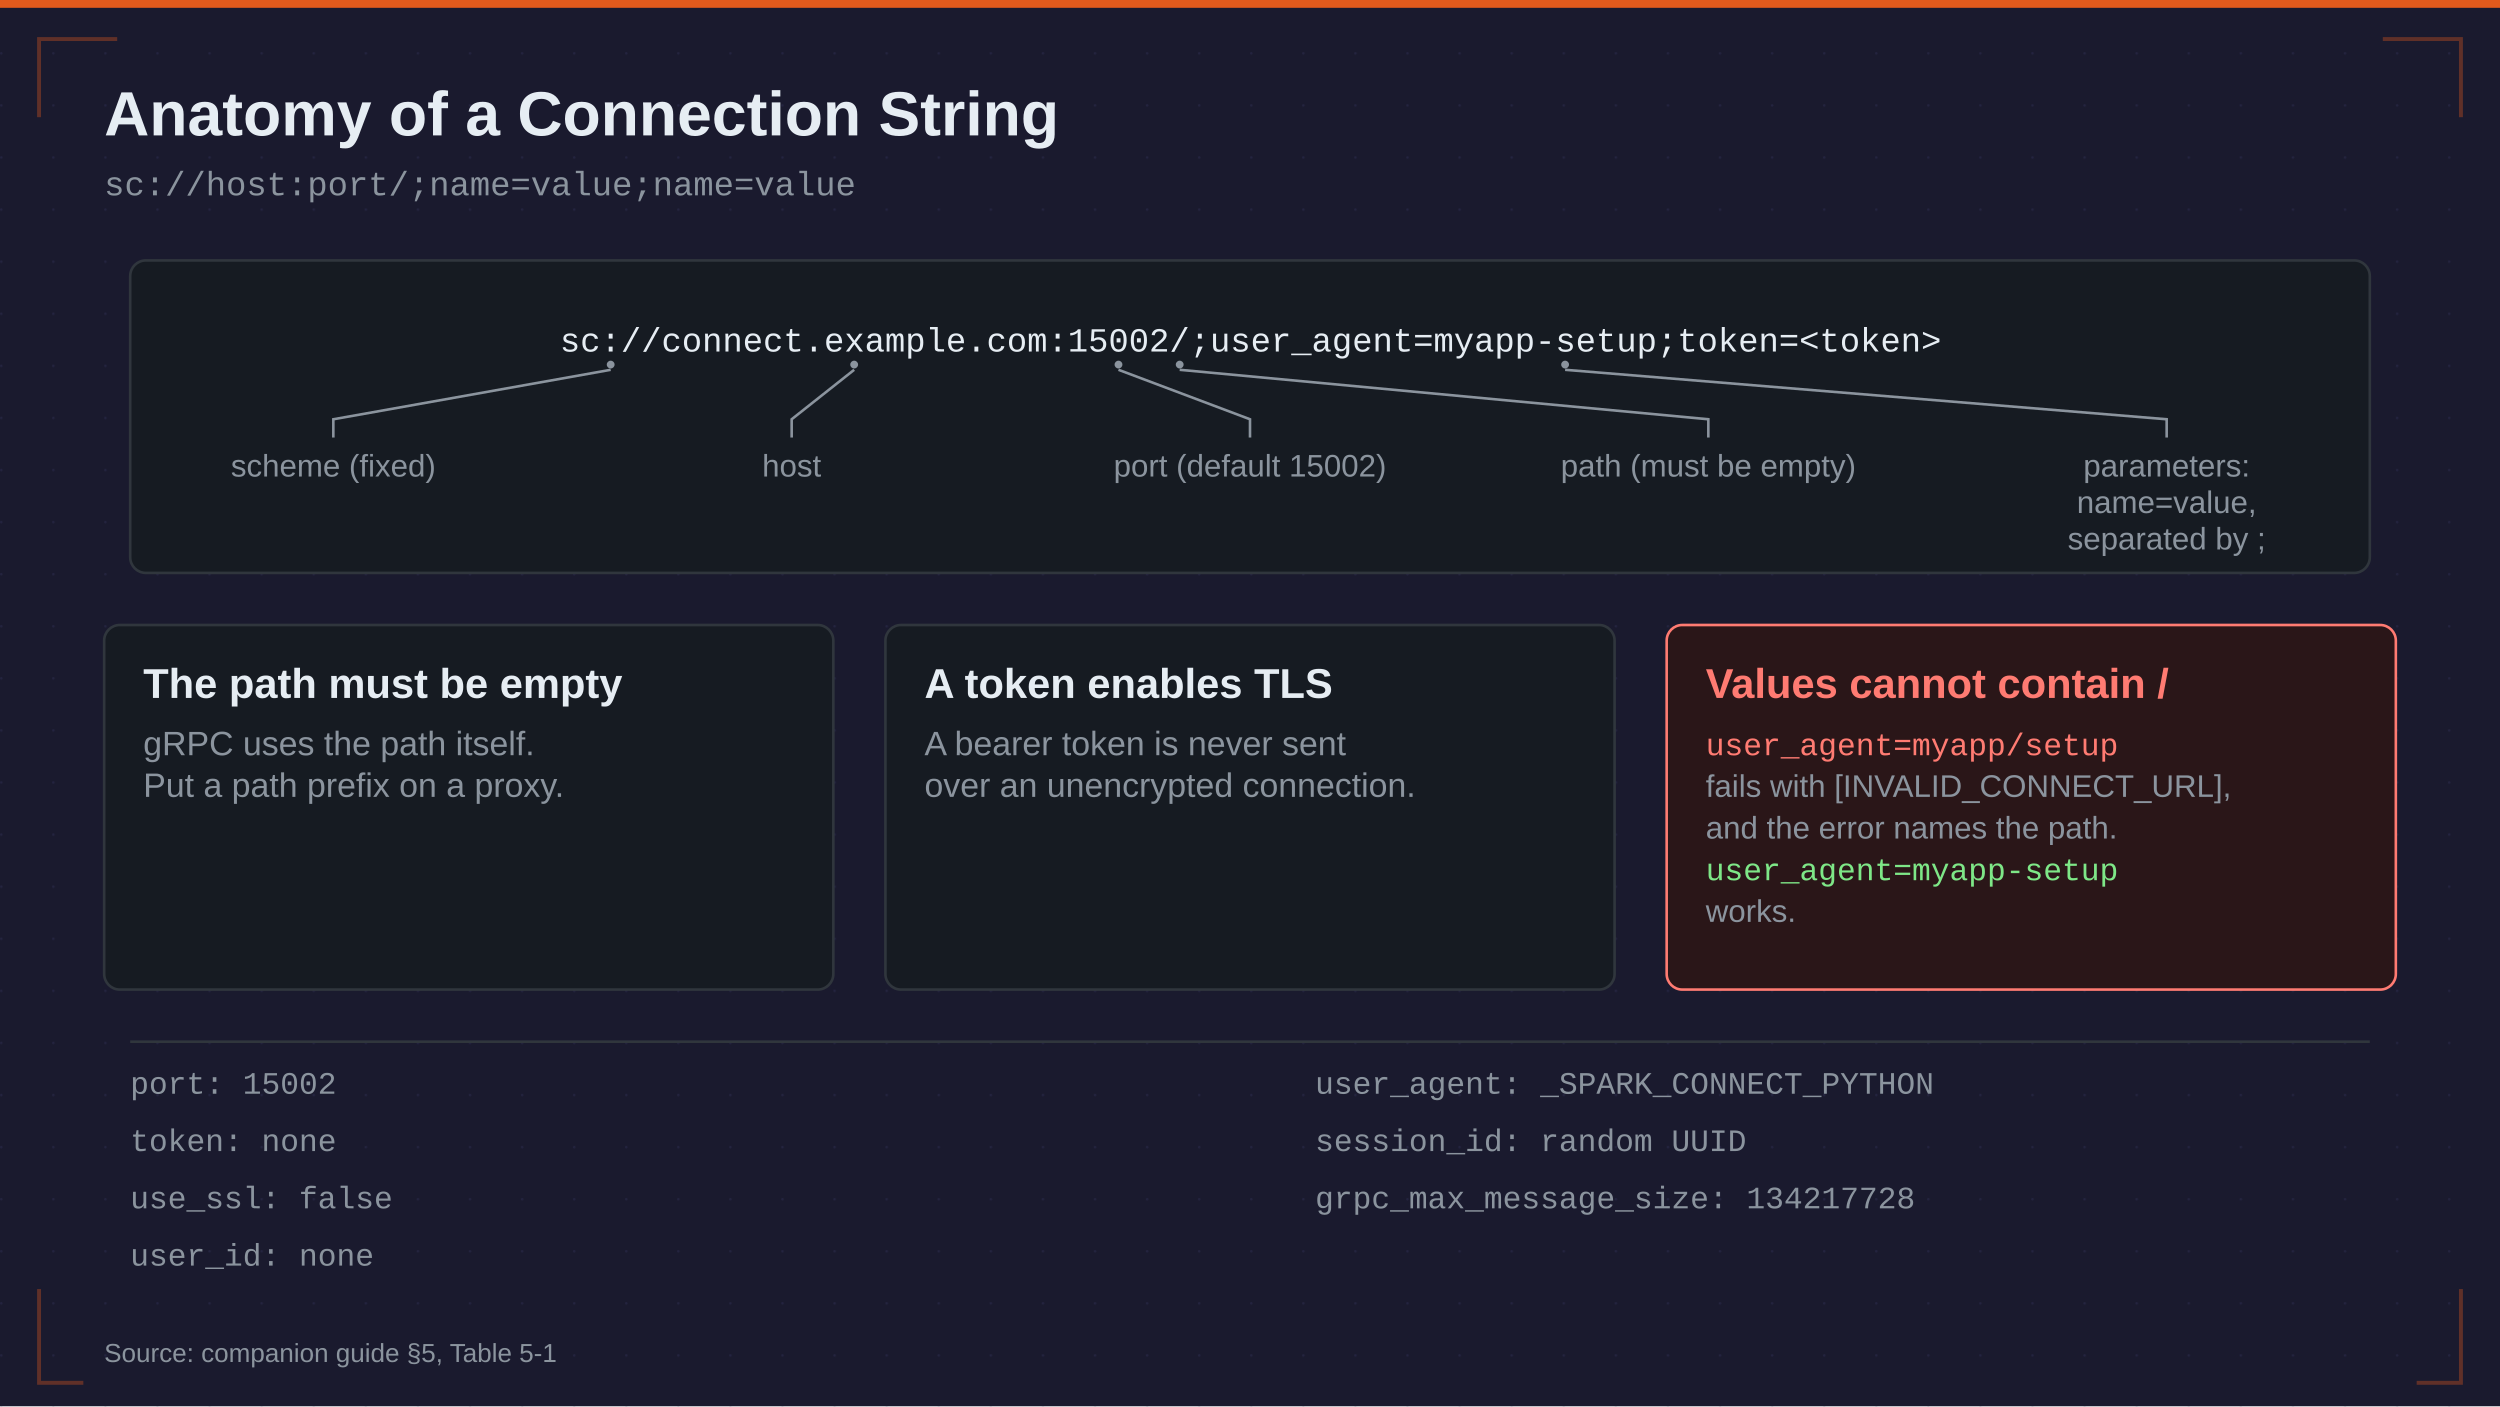
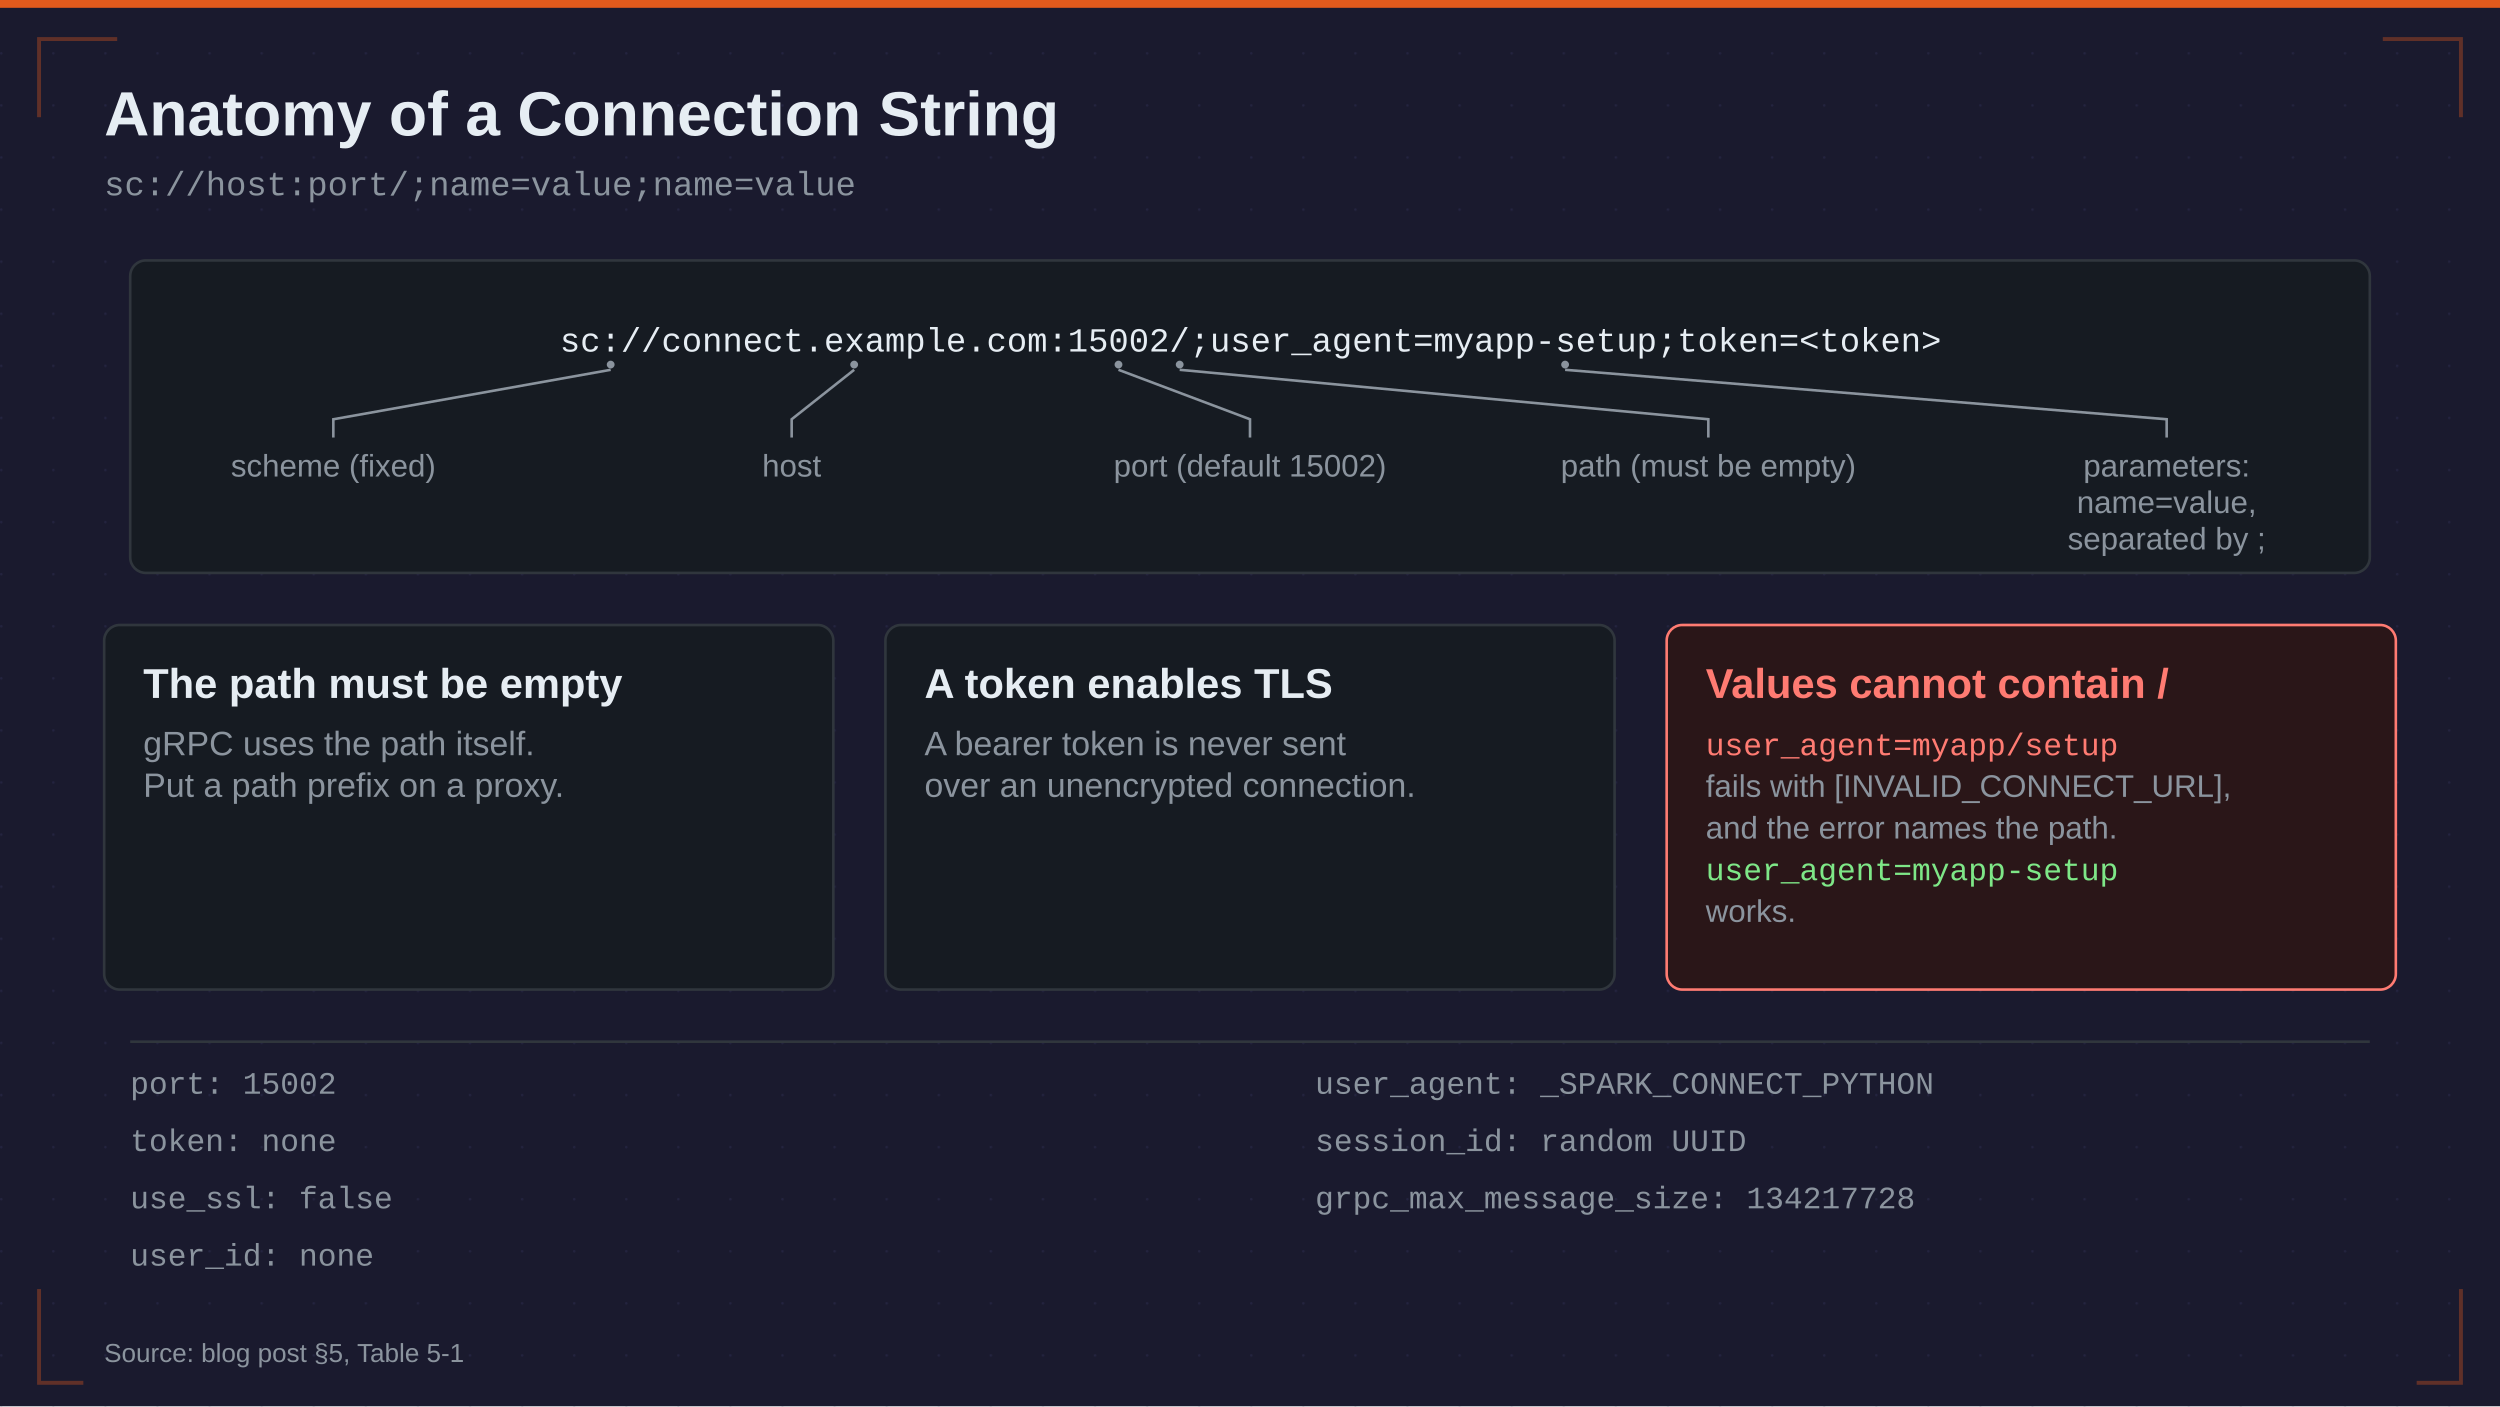
<svg xmlns="http://www.w3.org/2000/svg" width="1920" height="1080" viewBox="0 0 1920 1080" font-family="'Segoe UI', Arial, Helvetica, sans-serif">
  <defs>
    <pattern id="dotgrid" width="40" height="40" patternUnits="userSpaceOnUse">
      <circle cx="1" cy="1" r="1" fill="#2a2a4a" opacity="0.6" />
    </pattern>
  </defs>
  <rect x="0" y="0" width="1920" height="1080" fill="#1a1a2e" />
  <rect x="0" y="0" width="1920" height="1080" fill="url(#dotgrid)" />
  <rect x="0" y="0" width="1920" height="6" fill="#e25a1c" />
  <g stroke="#e25a1c" stroke-width="3" opacity="0.35" fill="none">
    <path d="M 30 90 L 30 30 L 90 30" />
    <path d="M 1830 30 L 1890 30 L 1890 90" />
    <path d="M 30 990 L 30 1062 L 64 1062" />
    <path d="M 1890 990 L 1890 1062 L 1856 1062" />
  </g>
  <text x="80" y="104" font-size="48" font-weight="700" fill="#e6edf3">Anatomy of a Connection String</text>
  <text x="80" y="150" font-size="26" font-family="Consolas, 'Courier New', monospace" fill="#8b949e">sc://host:port/;name=value;name=value</text>
  <rect x="100" y="200" width="1720" height="240" rx="12" fill="#161b22" stroke="#30363d" stroke-width="2" />
  <text x="430" y="270" font-family="Consolas, 'Courier New', monospace" font-size="26" fill="#e6edf3">sc://connect.example.com:15002/;user_agent=myapp-setup;token=&lt;token&gt;</text>
  <circle cx="469" cy="280" r="3" fill="#8b949e" />
  <circle cx="656" cy="280" r="3" fill="#8b949e" />
  <circle cx="859" cy="280" r="3" fill="#8b949e" />
  <circle cx="906" cy="280" r="3" fill="#8b949e" />
  <circle cx="1202" cy="280" r="3" fill="#8b949e" />
  <path d="M 469 284 L 256 322 L 256 336" fill="none" stroke="#8b949e" stroke-width="2" />
  <path d="M 656 284 L 608 322 L 608 336" fill="none" stroke="#8b949e" stroke-width="2" />
  <path d="M 859 284 L 960 322 L 960 336" fill="none" stroke="#8b949e" stroke-width="2" />
  <path d="M 906 284 L 1312 322 L 1312 336" fill="none" stroke="#8b949e" stroke-width="2" />
  <path d="M 1202 284 L 1664 322 L 1664 336" fill="none" stroke="#8b949e" stroke-width="2" />
  <text x="256" y="366" font-size="24" fill="#8b949e" text-anchor="middle">scheme (fixed)</text>
  <text x="608" y="366" font-size="24" fill="#8b949e" text-anchor="middle">host</text>
  <text x="960" y="366" font-size="24" fill="#8b949e" text-anchor="middle">port (default 15002)</text>
  <text x="1312" y="366" font-size="24" fill="#8b949e" text-anchor="middle">path (must be empty)</text>
  <text x="1664" y="366" font-size="24" fill="#8b949e" text-anchor="middle">parameters:</text>
  <text x="1664" y="394" font-size="24" fill="#8b949e" text-anchor="middle">name=value,</text>
  <text x="1664" y="422" font-size="24" fill="#8b949e" text-anchor="middle">separated by ;</text>
  <rect x="80" y="480" width="560" height="280" rx="12" fill="#161b22" stroke="#30363d" stroke-width="2" />
  <text x="110" y="536" font-size="32" font-weight="700" fill="#e6edf3">The path must be empty</text>
  <text x="110" y="580" font-size="26" fill="#8b949e">gRPC uses the path itself.</text>
  <text x="110" y="612" font-size="26" fill="#8b949e">Put a path prefix on a proxy.</text>
  <rect x="680" y="480" width="560" height="280" rx="12" fill="#161b22" stroke="#30363d" stroke-width="2" />
  <text x="710" y="536" font-size="32" font-weight="700" fill="#e6edf3">A token enables TLS</text>
  <text x="710" y="580" font-size="26" fill="#8b949e">A bearer token is never sent</text>
  <text x="710" y="612" font-size="26" fill="#8b949e">over an unencrypted connection.</text>
  <rect x="1280" y="480" width="560" height="280" rx="12" fill="#2a1618" stroke="#ff7b72" stroke-width="2" />
  <text x="1310" y="536" font-size="32" font-weight="700" fill="#ff7b72">Values cannot contain /</text>
  <text x="1310" y="580" font-family="Consolas, 'Courier New', monospace" font-size="24" fill="#ff7b72">user_agent=myapp/setup</text>
  <text x="1310" y="612" font-size="24" fill="#8b949e">fails with [INVALID_CONNECT_URL],</text>
  <text x="1310" y="644" font-size="24" fill="#8b949e">and the error names the path.</text>
  <text x="1310" y="676" font-family="Consolas, 'Courier New', monospace" font-size="24" fill="#7ee787">user_agent=myapp-setup</text>
  <text x="1310" y="708" font-size="24" fill="#8b949e">works.</text>
  <line x1="100" y1="800" x2="1820" y2="800" stroke="#30363d" stroke-width="2" />
  <text x="100" y="840" font-family="Consolas, 'Courier New', monospace" font-size="24" fill="#8b949e">port: 15002</text>
  <text x="100" y="884" font-family="Consolas, 'Courier New', monospace" font-size="24" fill="#8b949e">token: none</text>
  <text x="100" y="928" font-family="Consolas, 'Courier New', monospace" font-size="24" fill="#8b949e">use_ssl: false</text>
  <text x="100" y="972" font-family="Consolas, 'Courier New', monospace" font-size="24" fill="#8b949e">user_id: none</text>
  <text x="1010" y="840" font-family="Consolas, 'Courier New', monospace" font-size="24" fill="#8b949e">user_agent: _SPARK_CONNECT_PYTHON</text>
  <text x="1010" y="884" font-family="Consolas, 'Courier New', monospace" font-size="24" fill="#8b949e">session_id: random UUID</text>
  <text x="1010" y="928" font-family="Consolas, 'Courier New', monospace" font-size="24" fill="#8b949e">grpc_max_message_size: 134217728</text>
-   <text x="80" y="1046" font-size="20" fill="#8b949e">Source: companion guide §5, Table 5-1</text>
+   <text x="80" y="1046" font-size="20" fill="#8b949e">Source: blog post §5, Table 5-1</text>
</svg>
